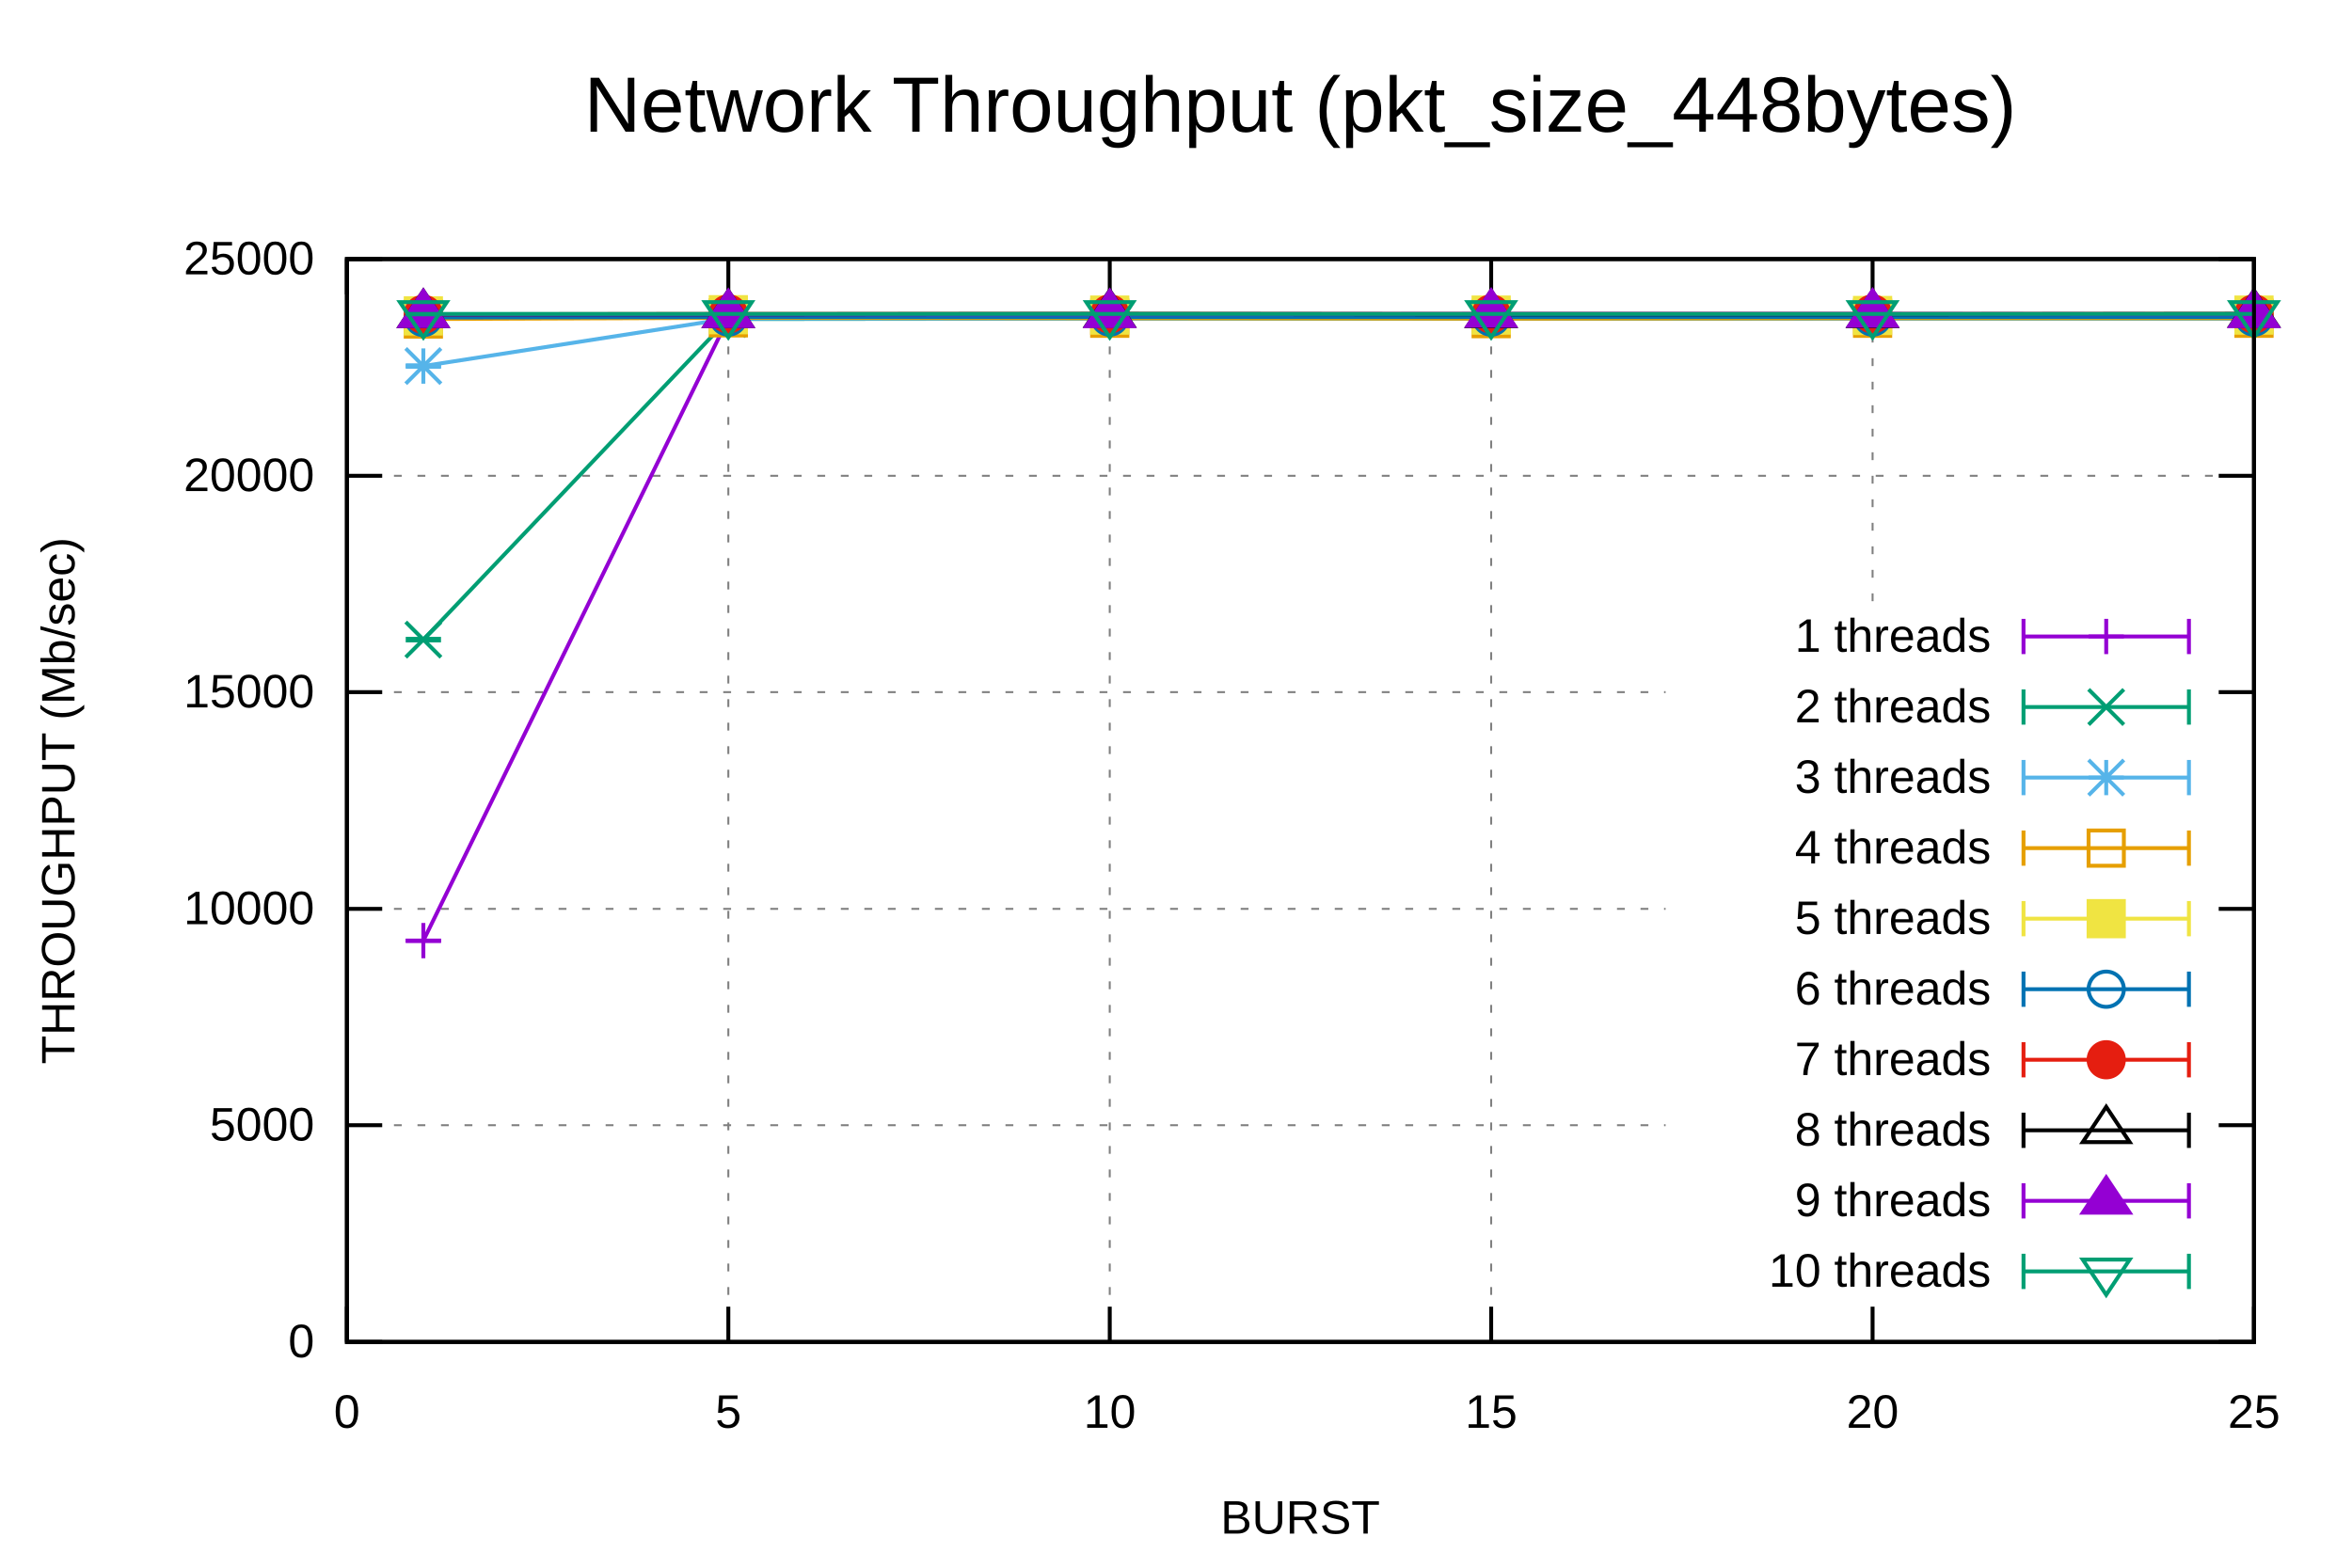
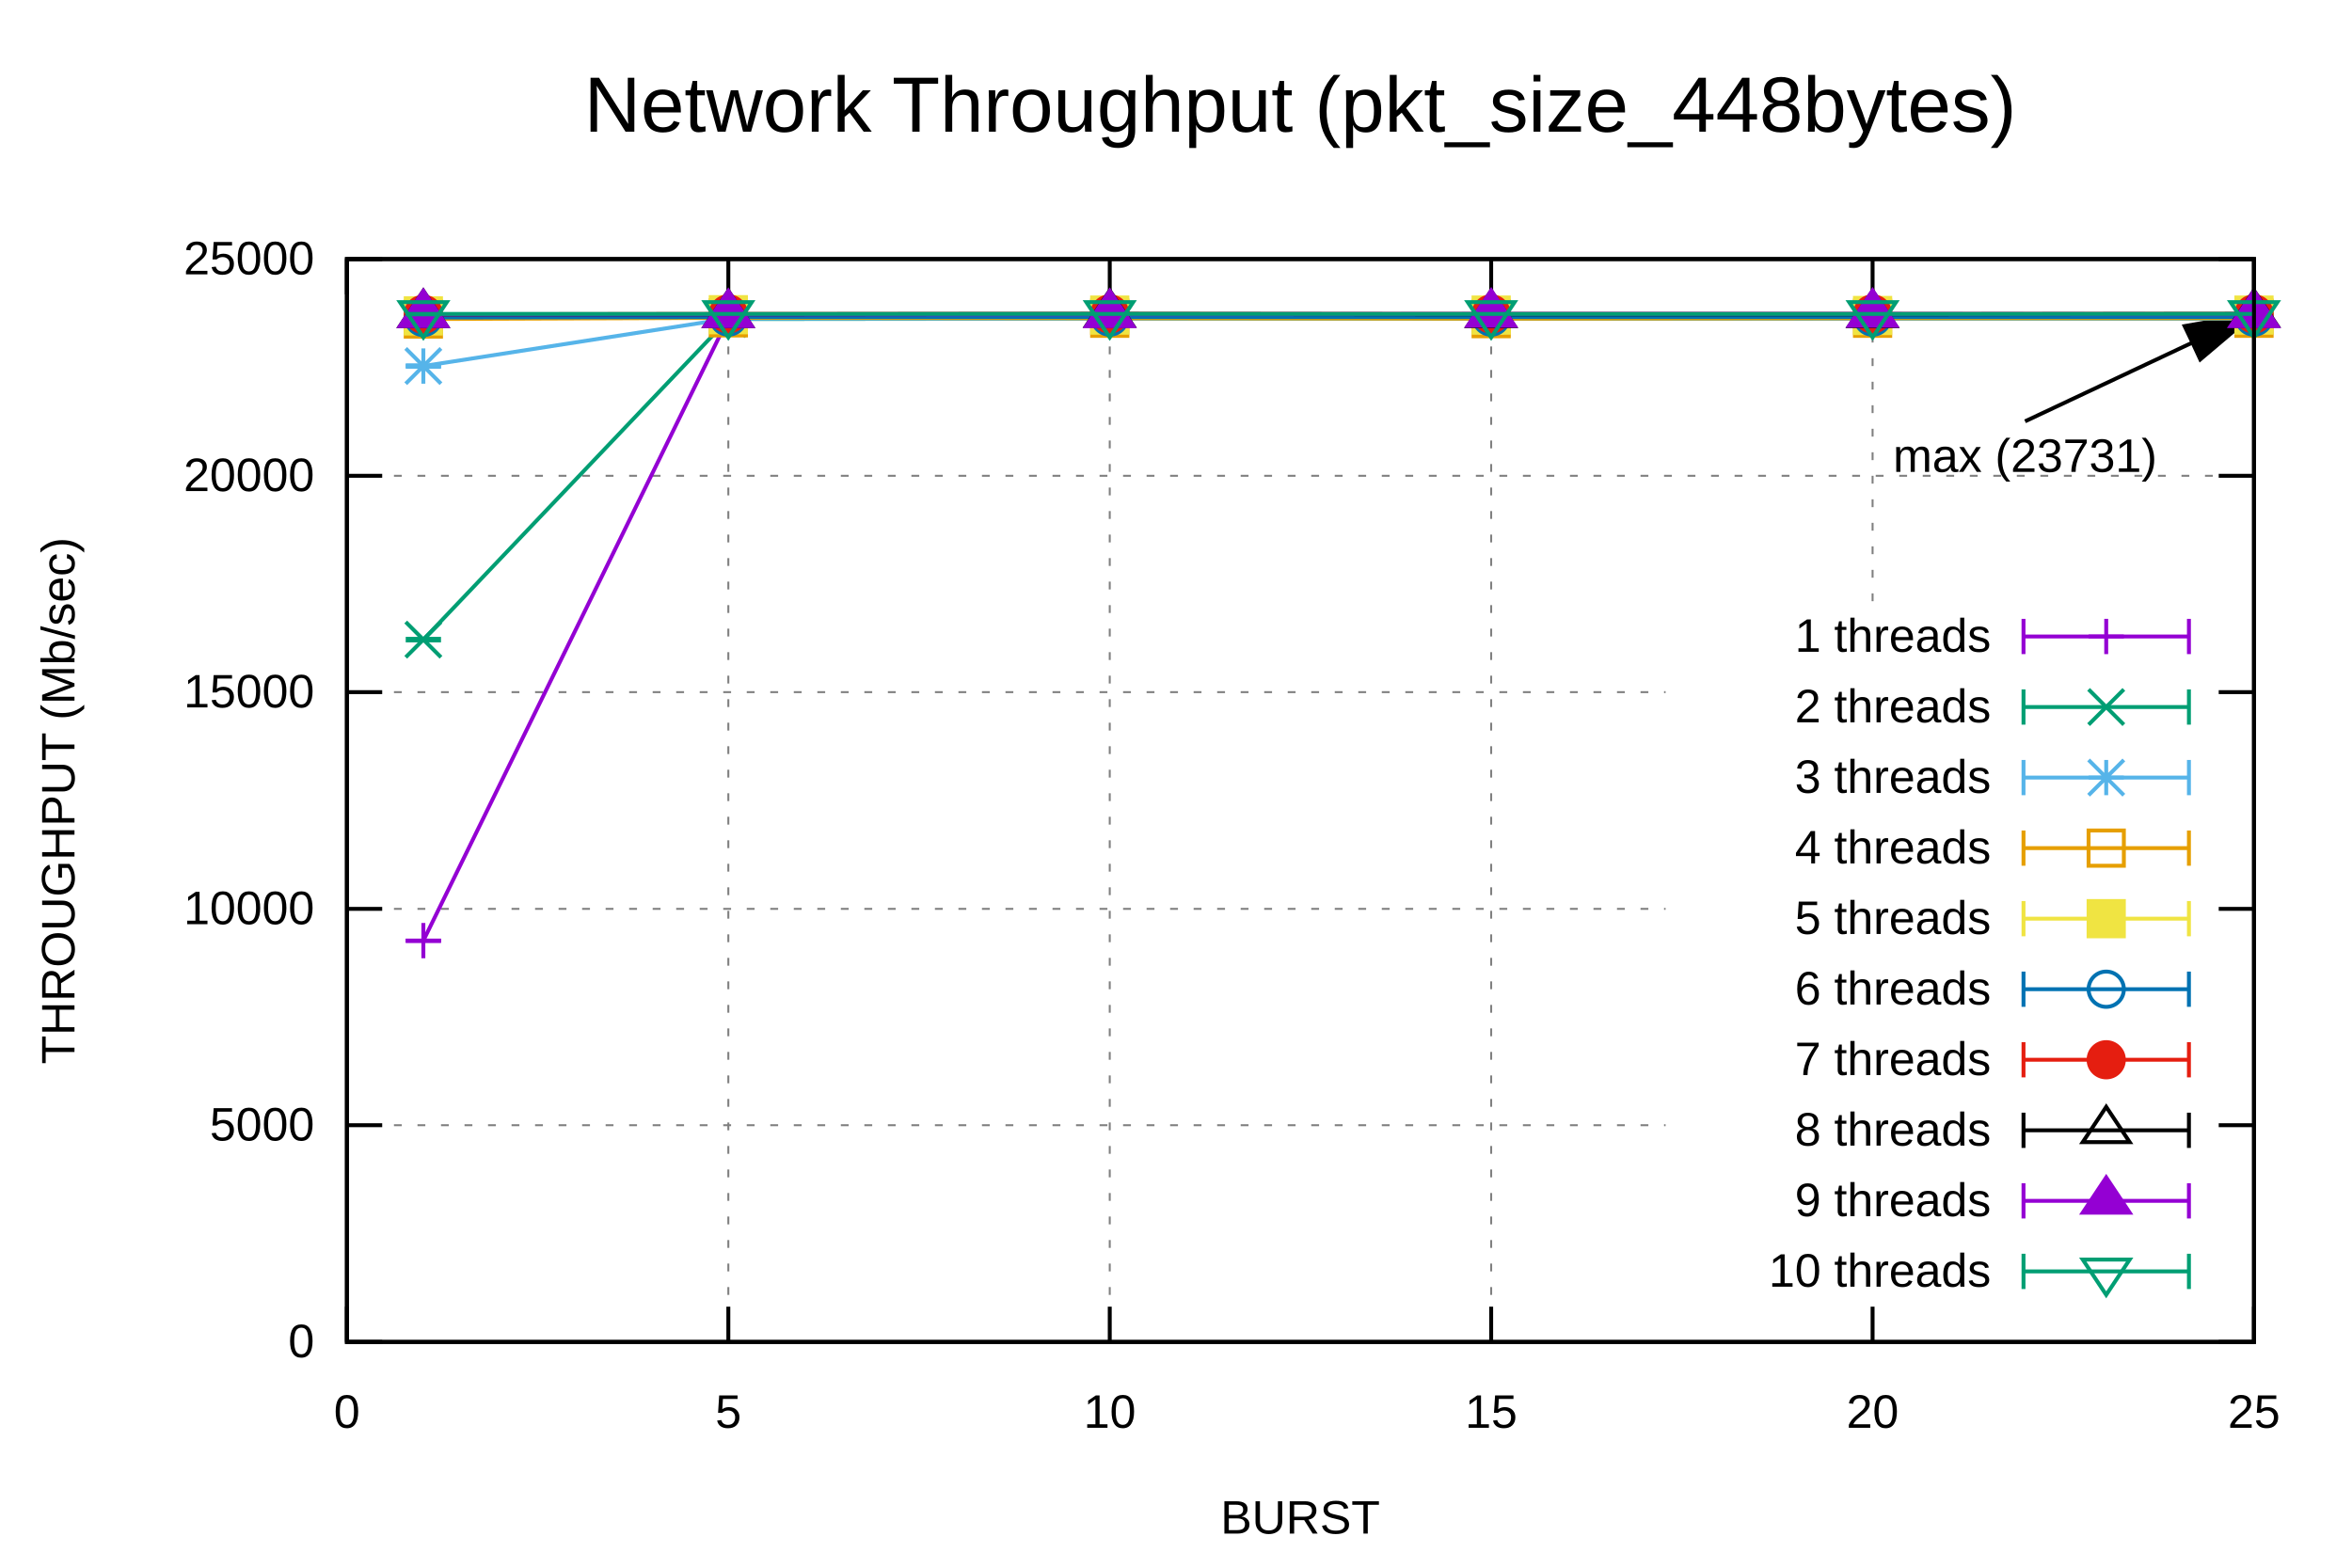
<svg xmlns="http://www.w3.org/2000/svg" xmlns:xlink="http://www.w3.org/1999/xlink" width="600" height="400" viewBox="0 0 600 400">
  <g id="gnuplot_canvas">
    <rect x="0" y="0" width="600" height="400" fill="none" />
    <defs>
      <circle id="gpDot" r="0.5" stroke-width="0.5" stroke="currentColor" />
      <path id="gpPt0" stroke-width="0.222" stroke="currentColor" d="M-1,0 h2 M0,-1 v2" />
      <path id="gpPt1" stroke-width="0.222" stroke="currentColor" d="M-1,-1 L1,1 M1,-1 L-1,1" />
      <path id="gpPt2" stroke-width="0.222" stroke="currentColor" d="M-1,0 L1,0 M0,-1 L0,1 M-1,-1 L1,1 M-1,1 L1,-1" />
      <rect id="gpPt3" stroke-width="0.222" stroke="currentColor" x="-1" y="-1" width="2" height="2" />
      <rect id="gpPt4" stroke-width="0.222" stroke="currentColor" fill="currentColor" x="-1" y="-1" width="2" height="2" />
      <circle id="gpPt5" stroke-width="0.222" stroke="currentColor" cx="0" cy="0" r="1" />
      <use xlink:href="#gpPt5" id="gpPt6" fill="currentColor" stroke="none" />
      <path id="gpPt7" stroke-width="0.222" stroke="currentColor" d="M0,-1.33 L-1.33,0.67 L1.33,0.67 z" />
      <use xlink:href="#gpPt7" id="gpPt8" fill="currentColor" stroke="none" />
      <use xlink:href="#gpPt7" id="gpPt9" stroke="currentColor" transform="rotate(180)" />
      <use xlink:href="#gpPt9" id="gpPt10" fill="currentColor" stroke="none" />
      <use xlink:href="#gpPt3" id="gpPt11" stroke="currentColor" transform="rotate(45)" />
      <use xlink:href="#gpPt11" id="gpPt12" fill="currentColor" stroke="none" />
      <path id="gpPt13" stroke-width="0.222" stroke="currentColor" d="M0,1.330 L1.265,0.411 L0.782,-1.067 L-0.782,-1.076 L-1.265,0.411 z" />
      <use xlink:href="#gpPt13" id="gpPt14" fill="currentColor" stroke="none" />
      <filter id="textbox" filterUnits="objectBoundingBox" x="0" y="0" height="1" width="1">
        <feFlood flood-color="white" flood-opacity="1" result="bgnd" />
        <feComposite in="SourceGraphic" in2="bgnd" operator="atop" />
      </filter>
      <filter id="greybox" filterUnits="objectBoundingBox" x="0" y="0" height="1" width="1">
        <feFlood flood-color="lightgrey" flood-opacity="1" result="grey" />
        <feComposite in="SourceGraphic" in2="grey" operator="atop" />
      </filter>
    </defs>
    <g fill="none" color="white" stroke="currentColor" stroke-width="1.00" stroke-linecap="butt" stroke-linejoin="miter">
</g>
    <g fill="none" color="black" stroke="currentColor" stroke-width="1.00" stroke-linecap="butt" stroke-linejoin="miter">
</g>
    <g fill="none" color="black" stroke="black" stroke-width="0.50" stroke-linecap="butt" stroke-linejoin="miter">
</g>
    <g fill="none" color="gray" stroke="currentColor" stroke-width="0.50" stroke-linecap="butt" stroke-linejoin="miter">
      <path stroke="gray" stroke-dasharray="2,4" class="gridline" d="M88.5,342.4 L575.0,342.4  " />
    </g>
    <g fill="none" color="gray" stroke="gray" stroke-width="1.00" stroke-linecap="butt" stroke-linejoin="miter">
</g>
    <g fill="none" color="black" stroke="currentColor" stroke-width="1.00" stroke-linecap="butt" stroke-linejoin="miter">
      <path stroke="black" d="M88.5,342.4 L97.5,342.4 M575.0,342.4 L566.0,342.4  " />
      <g transform="translate(80.2,346.3)" stroke="none" fill="black" font-family="arial" font-size="12.00" text-anchor="end">
        <text>
          <tspan font-family="arial"> 0</tspan>
        </text>
      </g>
    </g>
    <g fill="none" color="black" stroke="currentColor" stroke-width="1.00" stroke-linecap="butt" stroke-linejoin="miter">
</g>
    <g fill="none" color="black" stroke="black" stroke-width="0.50" stroke-linecap="butt" stroke-linejoin="miter">
</g>
    <g fill="none" color="gray" stroke="currentColor" stroke-width="0.50" stroke-linecap="butt" stroke-linejoin="miter">
      <path stroke="gray" stroke-dasharray="2,4" class="gridline" d="M88.5,287.1 L424.9,287.1 M566.7,287.1 L575.0,287.1  " />
    </g>
    <g fill="none" color="gray" stroke="gray" stroke-width="1.00" stroke-linecap="butt" stroke-linejoin="miter">
</g>
    <g fill="none" color="black" stroke="currentColor" stroke-width="1.00" stroke-linecap="butt" stroke-linejoin="miter">
      <path stroke="black" d="M88.5,287.1 L97.5,287.1 M575.0,287.1 L566.0,287.1  " />
      <g transform="translate(80.2,291.0)" stroke="none" fill="black" font-family="arial" font-size="12.00" text-anchor="end">
        <text>
          <tspan font-family="arial"> 5000</tspan>
        </text>
      </g>
    </g>
    <g fill="none" color="black" stroke="currentColor" stroke-width="1.00" stroke-linecap="butt" stroke-linejoin="miter">
</g>
    <g fill="none" color="black" stroke="black" stroke-width="0.50" stroke-linecap="butt" stroke-linejoin="miter">
</g>
    <g fill="none" color="gray" stroke="currentColor" stroke-width="0.50" stroke-linecap="butt" stroke-linejoin="miter">
      <path stroke="gray" stroke-dasharray="2,4" class="gridline" d="M88.5,231.9 L424.9,231.9 M566.7,231.9 L575.0,231.9  " />
    </g>
    <g fill="none" color="gray" stroke="gray" stroke-width="1.00" stroke-linecap="butt" stroke-linejoin="miter">
</g>
    <g fill="none" color="black" stroke="currentColor" stroke-width="1.00" stroke-linecap="butt" stroke-linejoin="miter">
      <path stroke="black" d="M88.5,231.9 L97.5,231.9 M575.0,231.9 L566.0,231.9  " />
      <g transform="translate(80.2,235.8)" stroke="none" fill="black" font-family="arial" font-size="12.00" text-anchor="end">
        <text>
          <tspan font-family="arial"> 10000</tspan>
        </text>
      </g>
    </g>
    <g fill="none" color="black" stroke="currentColor" stroke-width="1.00" stroke-linecap="butt" stroke-linejoin="miter">
</g>
    <g fill="none" color="black" stroke="black" stroke-width="0.50" stroke-linecap="butt" stroke-linejoin="miter">
</g>
    <g fill="none" color="gray" stroke="currentColor" stroke-width="0.50" stroke-linecap="butt" stroke-linejoin="miter">
      <path stroke="gray" stroke-dasharray="2,4" class="gridline" d="M88.5,176.6 L424.9,176.6 M566.7,176.6 L575.0,176.6  " />
    </g>
    <g fill="none" color="gray" stroke="gray" stroke-width="1.00" stroke-linecap="butt" stroke-linejoin="miter">
</g>
    <g fill="none" color="black" stroke="currentColor" stroke-width="1.00" stroke-linecap="butt" stroke-linejoin="miter">
      <path stroke="black" d="M88.5,176.6 L97.5,176.6 M575.0,176.6 L566.0,176.6  " />
      <g transform="translate(80.2,180.5)" stroke="none" fill="black" font-family="arial" font-size="12.00" text-anchor="end">
        <text>
          <tspan font-family="arial"> 15000</tspan>
        </text>
      </g>
    </g>
    <g fill="none" color="black" stroke="currentColor" stroke-width="1.00" stroke-linecap="butt" stroke-linejoin="miter">
</g>
    <g fill="none" color="black" stroke="black" stroke-width="0.50" stroke-linecap="butt" stroke-linejoin="miter">
</g>
    <g fill="none" color="gray" stroke="currentColor" stroke-width="0.50" stroke-linecap="butt" stroke-linejoin="miter">
      <path stroke="gray" stroke-dasharray="2,4" class="gridline" d="M88.5,121.4 L575.0,121.4  " />
    </g>
    <g fill="none" color="gray" stroke="gray" stroke-width="1.00" stroke-linecap="butt" stroke-linejoin="miter">
</g>
    <g fill="none" color="black" stroke="currentColor" stroke-width="1.00" stroke-linecap="butt" stroke-linejoin="miter">
      <path stroke="black" d="M88.5,121.4 L97.5,121.4 M575.0,121.4 L566.0,121.4  " />
      <g transform="translate(80.2,125.3)" stroke="none" fill="black" font-family="arial" font-size="12.00" text-anchor="end">
        <text>
          <tspan font-family="arial"> 20000</tspan>
        </text>
      </g>
    </g>
    <g fill="none" color="black" stroke="currentColor" stroke-width="1.00" stroke-linecap="butt" stroke-linejoin="miter">
</g>
    <g fill="none" color="black" stroke="black" stroke-width="0.50" stroke-linecap="butt" stroke-linejoin="miter">
</g>
    <g fill="none" color="gray" stroke="currentColor" stroke-width="0.50" stroke-linecap="butt" stroke-linejoin="miter">
      <path stroke="gray" stroke-dasharray="2,4" class="gridline" d="M88.5,66.1 L575.0,66.1  " />
    </g>
    <g fill="none" color="gray" stroke="gray" stroke-width="1.00" stroke-linecap="butt" stroke-linejoin="miter">
</g>
    <g fill="none" color="black" stroke="currentColor" stroke-width="1.00" stroke-linecap="butt" stroke-linejoin="miter">
      <path stroke="black" d="M88.5,66.1 L97.5,66.1 M575.0,66.1 L566.0,66.1  " />
      <g transform="translate(80.2,70.0)" stroke="none" fill="black" font-family="arial" font-size="12.00" text-anchor="end">
        <text>
          <tspan font-family="arial"> 25000</tspan>
        </text>
      </g>
    </g>
    <g fill="none" color="black" stroke="currentColor" stroke-width="1.00" stroke-linecap="butt" stroke-linejoin="miter">
</g>
    <g fill="none" color="black" stroke="black" stroke-width="0.50" stroke-linecap="butt" stroke-linejoin="miter">
</g>
    <g fill="none" color="gray" stroke="currentColor" stroke-width="0.50" stroke-linecap="butt" stroke-linejoin="miter">
      <path stroke="gray" stroke-dasharray="2,4" class="gridline" d="M88.5,342.4 L88.5,66.1  " />
    </g>
    <g fill="none" color="gray" stroke="gray" stroke-width="1.00" stroke-linecap="butt" stroke-linejoin="miter">
</g>
    <g fill="none" color="black" stroke="currentColor" stroke-width="1.00" stroke-linecap="butt" stroke-linejoin="miter">
      <path stroke="black" d="M88.5,342.4 L88.5,333.4 M88.5,66.1 L88.5,75.1  " />
      <g transform="translate(88.5,364.3)" stroke="none" fill="black" font-family="arial" font-size="12.00" text-anchor="middle">
        <text>
          <tspan font-family="arial"> 0</tspan>
        </text>
      </g>
    </g>
    <g fill="none" color="black" stroke="currentColor" stroke-width="1.00" stroke-linecap="butt" stroke-linejoin="miter">
</g>
    <g fill="none" color="black" stroke="black" stroke-width="0.50" stroke-linecap="butt" stroke-linejoin="miter">
</g>
    <g fill="none" color="gray" stroke="currentColor" stroke-width="0.50" stroke-linecap="butt" stroke-linejoin="miter">
      <path stroke="gray" stroke-dasharray="2,4" class="gridline" d="M185.8,342.4 L185.8,66.1  " />
    </g>
    <g fill="none" color="gray" stroke="gray" stroke-width="1.00" stroke-linecap="butt" stroke-linejoin="miter">
</g>
    <g fill="none" color="black" stroke="currentColor" stroke-width="1.00" stroke-linecap="butt" stroke-linejoin="miter">
      <path stroke="black" d="M185.8,342.4 L185.8,333.4 M185.8,66.1 L185.8,75.1  " />
      <g transform="translate(185.8,364.3)" stroke="none" fill="black" font-family="arial" font-size="12.00" text-anchor="middle">
        <text>
          <tspan font-family="arial"> 5</tspan>
        </text>
      </g>
    </g>
    <g fill="none" color="black" stroke="currentColor" stroke-width="1.00" stroke-linecap="butt" stroke-linejoin="miter">
</g>
    <g fill="none" color="black" stroke="black" stroke-width="0.50" stroke-linecap="butt" stroke-linejoin="miter">
</g>
    <g fill="none" color="gray" stroke="currentColor" stroke-width="0.50" stroke-linecap="butt" stroke-linejoin="miter">
      <path stroke="gray" stroke-dasharray="2,4" class="gridline" d="M283.1,342.4 L283.1,66.1  " />
    </g>
    <g fill="none" color="gray" stroke="gray" stroke-width="1.00" stroke-linecap="butt" stroke-linejoin="miter">
</g>
    <g fill="none" color="black" stroke="currentColor" stroke-width="1.00" stroke-linecap="butt" stroke-linejoin="miter">
      <path stroke="black" d="M283.1,342.4 L283.1,333.4 M283.1,66.1 L283.1,75.1  " />
      <g transform="translate(283.1,364.3)" stroke="none" fill="black" font-family="arial" font-size="12.00" text-anchor="middle">
        <text>
          <tspan font-family="arial"> 10</tspan>
        </text>
      </g>
    </g>
    <g fill="none" color="black" stroke="currentColor" stroke-width="1.00" stroke-linecap="butt" stroke-linejoin="miter">
</g>
    <g fill="none" color="black" stroke="black" stroke-width="0.50" stroke-linecap="butt" stroke-linejoin="miter">
</g>
    <g fill="none" color="gray" stroke="currentColor" stroke-width="0.50" stroke-linecap="butt" stroke-linejoin="miter">
      <path stroke="gray" stroke-dasharray="2,4" class="gridline" d="M380.4,342.4 L380.4,66.1  " />
    </g>
    <g fill="none" color="gray" stroke="gray" stroke-width="1.00" stroke-linecap="butt" stroke-linejoin="miter">
</g>
    <g fill="none" color="black" stroke="currentColor" stroke-width="1.00" stroke-linecap="butt" stroke-linejoin="miter">
      <path stroke="black" d="M380.4,342.4 L380.4,333.4 M380.4,66.1 L380.4,75.1  " />
      <g transform="translate(380.4,364.3)" stroke="none" fill="black" font-family="arial" font-size="12.00" text-anchor="middle">
        <text>
          <tspan font-family="arial"> 15</tspan>
        </text>
      </g>
    </g>
    <g fill="none" color="black" stroke="currentColor" stroke-width="1.00" stroke-linecap="butt" stroke-linejoin="miter">
</g>
    <g fill="none" color="black" stroke="black" stroke-width="0.50" stroke-linecap="butt" stroke-linejoin="miter">
</g>
    <g fill="none" color="gray" stroke="currentColor" stroke-width="0.50" stroke-linecap="butt" stroke-linejoin="miter">
      <path stroke="gray" stroke-dasharray="2,4" class="gridline" d="M477.7,342.4 L477.7,333.4 M477.7,153.4 L477.7,66.1  " />
    </g>
    <g fill="none" color="gray" stroke="gray" stroke-width="1.00" stroke-linecap="butt" stroke-linejoin="miter">
</g>
    <g fill="none" color="black" stroke="currentColor" stroke-width="1.00" stroke-linecap="butt" stroke-linejoin="miter">
      <path stroke="black" d="M477.7,342.4 L477.7,333.4 M477.7,66.1 L477.7,75.1  " />
      <g transform="translate(477.7,364.3)" stroke="none" fill="black" font-family="arial" font-size="12.00" text-anchor="middle">
        <text>
          <tspan font-family="arial"> 20</tspan>
        </text>
      </g>
    </g>
    <g fill="none" color="black" stroke="currentColor" stroke-width="1.00" stroke-linecap="butt" stroke-linejoin="miter">
</g>
    <g fill="none" color="black" stroke="black" stroke-width="0.50" stroke-linecap="butt" stroke-linejoin="miter">
</g>
    <g fill="none" color="gray" stroke="currentColor" stroke-width="0.50" stroke-linecap="butt" stroke-linejoin="miter">
      <path stroke="gray" stroke-dasharray="2,4" class="gridline" d="M575.0,342.4 L575.0,66.1  " />
    </g>
    <g fill="none" color="gray" stroke="gray" stroke-width="1.00" stroke-linecap="butt" stroke-linejoin="miter">
</g>
    <g fill="none" color="black" stroke="currentColor" stroke-width="1.00" stroke-linecap="butt" stroke-linejoin="miter">
      <path stroke="black" d="M575.0,342.4 L575.0,333.4 M575.0,66.1 L575.0,75.1  " />
      <g transform="translate(575.0,364.3)" stroke="none" fill="black" font-family="arial" font-size="12.00" text-anchor="middle">
        <text>
          <tspan font-family="arial"> 25</tspan>
        </text>
      </g>
    </g>
    <g fill="none" color="black" stroke="currentColor" stroke-width="1.00" stroke-linecap="butt" stroke-linejoin="miter">
</g>
    <g fill="none" color="black" stroke="currentColor" stroke-width="1.00" stroke-linecap="butt" stroke-linejoin="miter">
      <path stroke="black" d="M88.5,66.1 L88.5,342.4 L575.0,342.4 L575.0,66.1 L88.5,66.1 Z  " />
+       <g transform="translate(516.6,120.4)" stroke="none" fill="black" font-family="arial" font-size="12.00" text-anchor="middle">
+         <text>
+           <tspan font-family="arial">max (23731)</tspan>
+         </text>
+       </g>
+       <g stroke="none" shape-rendering="crispEdges">
+         <polygon fill="black" points="559.3,87.4 561.3,91.7 575.0,80.1 557.3,83.2 559.3,87.4 " />
+       </g>
+       <path stroke="black" d="M559.3,87.4 L561.3,91.7 L575.0,80.1 L557.3,83.2 L559.3,87.4 Z  " />
+       <path stroke="black" d="M516.6,107.5 L559.3,87.4  " />
    </g>
    <g fill="none" color="black" stroke="currentColor" stroke-width="1.00" stroke-linecap="butt" stroke-linejoin="miter">
      <g transform="translate(19.0,204.3) rotate(270)" stroke="none" fill="black" font-family="arial" font-size="12.00" text-anchor="middle">
        <text>
          <tspan font-family="arial">THROUGHPUT (Mb/sec)</tspan>
        </text>
      </g>
    </g>
    <g fill="none" color="black" stroke="currentColor" stroke-width="1.00" stroke-linecap="butt" stroke-linejoin="miter">
      <g transform="translate(331.7,391.3)" stroke="none" fill="black" font-family="arial" font-size="12.00" text-anchor="middle">
        <text>
          <tspan font-family="arial">BURST</tspan>
        </text>
      </g>
    </g>
    <g fill="none" color="black" stroke="currentColor" stroke-width="1.00" stroke-linecap="butt" stroke-linejoin="miter">
      <g transform="translate(331.7,33.6)" stroke="none" fill="black" font-family="arial" font-size="20.00" text-anchor="middle">
        <text>Network Throughput (pkt_size_448bytes)</text>
      </g>
    </g>
    <g fill="none" color="black" stroke="currentColor" stroke-width="1.00" stroke-linecap="butt" stroke-linejoin="miter">
</g>
    <g id="gnuplot_plot_1">
      <g fill="none" color="black" stroke="currentColor" stroke-width="1.00" stroke-linecap="butt" stroke-linejoin="miter">
        <g transform="translate(507.9,166.3)" stroke="none" fill="black" font-family="arial" font-size="12.00" text-anchor="end">
          <text>
            <tspan font-family="arial">1 threads</tspan>
          </text>
        </g>
      </g>
      <g fill="none" color="black" stroke="currentColor" stroke-width="1.00" stroke-linecap="butt" stroke-linejoin="miter">
        <path stroke="rgb(148,   0, 211)" d="M516.2,162.4 L558.4,162.4 M516.2,157.9 L516.2,166.9 M558.4,157.9 L558.4,166.9 M108.0,240.0 L185.8,81.2   L283.1,81.1 L380.4,81.1 L477.7,81.2 L575.0,81.0 M108.0,240.1 L108.0,240.0 M103.5,240.1 L112.5,240.1   M103.5,240.0 L112.5,240.0 M185.8,81.3 L185.8,81.1 M181.3,81.3 L190.3,81.3 M181.3,81.1 L190.3,81.1   M283.1,81.2 L283.1,81.0 M278.6,81.2 L287.6,81.2 M278.6,81.0 L287.6,81.0 M380.4,81.1 M375.9,81.1   L384.9,81.1 M375.9,81.1 L384.9,81.1 M477.7,81.2 L477.7,81.1 M473.2,81.2 L482.2,81.2 M473.2,81.1   L482.2,81.1 M575.0,81.1 L575.0,81.0 M570.5,81.1 L575.0,81.1 M570.5,81.0 L575.0,81.0  " />
        <use xlink:href="#gpPt0" transform="translate(108.0,240.0) scale(4.50)" color="rgb(148,   0, 211)" />
        <use xlink:href="#gpPt0" transform="translate(185.8,81.2) scale(4.50)" color="rgb(148,   0, 211)" />
        <use xlink:href="#gpPt0" transform="translate(283.1,81.1) scale(4.50)" color="rgb(148,   0, 211)" />
        <use xlink:href="#gpPt0" transform="translate(380.4,81.1) scale(4.50)" color="rgb(148,   0, 211)" />
        <use xlink:href="#gpPt0" transform="translate(477.7,81.2) scale(4.50)" color="rgb(148,   0, 211)" />
        <use xlink:href="#gpPt0" transform="translate(575.0,81.0) scale(4.50)" color="rgb(148,   0, 211)" />
        <use xlink:href="#gpPt0" transform="translate(537.3,162.4) scale(4.50)" color="rgb(148,   0, 211)" />
      </g>
    </g>
    <g id="gnuplot_plot_2">
      <g fill="none" color="black" stroke="currentColor" stroke-width="1.00" stroke-linecap="butt" stroke-linejoin="miter">
        <g transform="translate(507.9,184.3)" stroke="none" fill="black" font-family="arial" font-size="12.00" text-anchor="end">
          <text>
            <tspan font-family="arial">2 threads</tspan>
          </text>
        </g>
      </g>
      <g fill="none" color="black" stroke="currentColor" stroke-width="1.00" stroke-linecap="butt" stroke-linejoin="miter">
        <path stroke="rgb(  0, 158, 115)" d="M516.2,180.4 L558.4,180.4 M516.2,175.9 L516.2,184.9 M558.4,175.9 L558.4,184.9 M108.0,163.2 L185.8,81.4   L283.1,81.3 L380.4,81.3 L477.7,81.3 L575.0,81.3 M108.0,163.4 L108.0,163.0 M103.5,163.4 L112.5,163.4   M103.5,163.0 L112.5,163.0 M185.8,81.4 M181.3,81.4 L190.3,81.4 M181.3,81.4 L190.3,81.4 M283.1,81.4   L283.1,81.3 M278.6,81.4 L287.6,81.4 M278.6,81.3 L287.6,81.3 M380.4,81.3 M375.9,81.3 L384.9,81.3   M375.9,81.3 L384.9,81.3 M477.7,81.3 M473.2,81.3 L482.2,81.3 M473.2,81.3 L482.2,81.3 M575.0,81.3   M570.5,81.3 L575.0,81.3 M570.5,81.3 L575.0,81.3  " />
        <use xlink:href="#gpPt1" transform="translate(108.0,163.2) scale(4.50)" color="rgb(  0, 158, 115)" />
        <use xlink:href="#gpPt1" transform="translate(185.8,81.4) scale(4.50)" color="rgb(  0, 158, 115)" />
        <use xlink:href="#gpPt1" transform="translate(283.1,81.3) scale(4.50)" color="rgb(  0, 158, 115)" />
        <use xlink:href="#gpPt1" transform="translate(380.4,81.3) scale(4.50)" color="rgb(  0, 158, 115)" />
        <use xlink:href="#gpPt1" transform="translate(477.7,81.3) scale(4.50)" color="rgb(  0, 158, 115)" />
        <use xlink:href="#gpPt1" transform="translate(575.0,81.3) scale(4.50)" color="rgb(  0, 158, 115)" />
        <use xlink:href="#gpPt1" transform="translate(537.3,180.4) scale(4.50)" color="rgb(  0, 158, 115)" />
      </g>
    </g>
    <g id="gnuplot_plot_3">
      <g fill="none" color="black" stroke="currentColor" stroke-width="1.00" stroke-linecap="butt" stroke-linejoin="miter">
        <g transform="translate(507.9,202.3)" stroke="none" fill="black" font-family="arial" font-size="12.00" text-anchor="end">
          <text>
            <tspan font-family="arial">3 threads</tspan>
          </text>
        </g>
      </g>
      <g fill="none" color="black" stroke="currentColor" stroke-width="1.00" stroke-linecap="butt" stroke-linejoin="miter">
        <path stroke="rgb( 86, 180, 233)" d="M516.2,198.4 L558.4,198.4 M516.2,193.9 L516.2,202.9 M558.4,193.9 L558.4,202.9 M108.0,93.4 L185.8,81.3   L283.1,81.3 L380.4,81.2 L477.7,81.3 L575.0,81.3 M108.0,93.6 L108.0,93.2 M103.5,93.6 L112.5,93.6   M103.5,93.2 L112.5,93.2 M185.8,81.3 L185.8,81.2 M181.3,81.3 L190.3,81.3 M181.3,81.2 L190.3,81.2   M283.1,81.3 M278.6,81.3 L287.6,81.3 M278.6,81.3 L287.6,81.3 M380.4,81.2 M375.9,81.2 L384.9,81.2   M375.9,81.2 L384.9,81.2 M477.7,81.3 M473.2,81.3 L482.2,81.3 M473.2,81.3 L482.2,81.3 M575.0,81.4   L575.0,81.2 M570.5,81.4 L575.0,81.4 M570.5,81.2 L575.0,81.2  " />
        <use xlink:href="#gpPt2" transform="translate(108.0,93.4) scale(4.50)" color="rgb( 86, 180, 233)" />
        <use xlink:href="#gpPt2" transform="translate(185.8,81.3) scale(4.50)" color="rgb( 86, 180, 233)" />
        <use xlink:href="#gpPt2" transform="translate(283.1,81.3) scale(4.50)" color="rgb( 86, 180, 233)" />
        <use xlink:href="#gpPt2" transform="translate(380.4,81.2) scale(4.50)" color="rgb( 86, 180, 233)" />
        <use xlink:href="#gpPt2" transform="translate(477.7,81.3) scale(4.50)" color="rgb( 86, 180, 233)" />
        <use xlink:href="#gpPt2" transform="translate(575.0,81.3) scale(4.50)" color="rgb( 86, 180, 233)" />
        <use xlink:href="#gpPt2" transform="translate(537.3,198.4) scale(4.50)" color="rgb( 86, 180, 233)" />
      </g>
    </g>
    <g id="gnuplot_plot_4">
      <g fill="none" color="black" stroke="currentColor" stroke-width="1.00" stroke-linecap="butt" stroke-linejoin="miter">
        <g transform="translate(507.9,220.3)" stroke="none" fill="black" font-family="arial" font-size="12.00" text-anchor="end">
          <text>
            <tspan font-family="arial">4 threads</tspan>
          </text>
        </g>
      </g>
      <g fill="none" color="black" stroke="currentColor" stroke-width="1.00" stroke-linecap="butt" stroke-linejoin="miter">
        <path stroke="rgb(230, 159,   0)" d="M516.2,216.4 L558.4,216.4 M516.2,211.9 L516.2,220.9 M558.4,211.9 L558.4,220.9 M108.0,81.4 L185.8,81.1   L283.1,81.2 L380.4,81.3 L477.7,81.2 L575.0,81.2 M108.0,81.4 L108.0,81.3 M103.5,81.4 L112.5,81.4   M103.5,81.3 L112.5,81.3 M185.8,81.2 L185.8,80.9 M181.3,81.2 L190.3,81.2 M181.3,80.9 L190.3,80.9   M283.1,81.2 M278.6,81.2 L287.6,81.2 M278.6,81.2 L287.6,81.2 M380.4,81.3 L380.4,81.2 M375.9,81.3   L384.9,81.3 M375.9,81.2 L384.9,81.2 M477.7,81.3 L477.7,81.2 M473.2,81.3 L482.2,81.3 M473.2,81.2   L482.2,81.2 M575.0,81.3 L575.0,81.2 M570.5,81.3 L575.0,81.3 M570.5,81.2 L575.0,81.2  " />
        <use xlink:href="#gpPt3" transform="translate(108.0,81.4) scale(4.50)" color="rgb(230, 159,   0)" />
        <use xlink:href="#gpPt3" transform="translate(185.8,81.1) scale(4.50)" color="rgb(230, 159,   0)" />
        <use xlink:href="#gpPt3" transform="translate(283.1,81.2) scale(4.50)" color="rgb(230, 159,   0)" />
        <use xlink:href="#gpPt3" transform="translate(380.4,81.3) scale(4.50)" color="rgb(230, 159,   0)" />
        <use xlink:href="#gpPt3" transform="translate(477.7,81.2) scale(4.50)" color="rgb(230, 159,   0)" />
        <use xlink:href="#gpPt3" transform="translate(575.0,81.2) scale(4.50)" color="rgb(230, 159,   0)" />
        <use xlink:href="#gpPt3" transform="translate(537.3,216.4) scale(4.50)" color="rgb(230, 159,   0)" />
      </g>
    </g>
    <g id="gnuplot_plot_5">
      <g fill="none" color="black" stroke="currentColor" stroke-width="1.00" stroke-linecap="butt" stroke-linejoin="miter">
        <g transform="translate(507.9,238.3)" stroke="none" fill="black" font-family="arial" font-size="12.00" text-anchor="end">
          <text>
            <tspan font-family="arial">5 threads</tspan>
          </text>
        </g>
      </g>
      <g fill="none" color="black" stroke="currentColor" stroke-width="1.00" stroke-linecap="butt" stroke-linejoin="miter">
        <path stroke="rgb(240, 228,  66)" d="M516.2,234.4 L558.4,234.4 M516.2,229.9 L516.2,238.9 M558.4,229.9 L558.4,238.9 M108.0,80.6 L185.8,80.3   L283.1,80.4 L380.4,80.4 L477.7,80.5 L575.0,80.4 M108.0,80.8 L108.0,80.5 M103.5,80.8 L112.5,80.8   M103.5,80.5 L112.5,80.5 M185.8,80.4 L185.8,80.3 M181.3,80.4 L190.3,80.4 M181.3,80.3 L190.3,80.3   M283.1,80.4 L283.1,80.3 M278.6,80.4 L287.6,80.4 M278.6,80.3 L287.6,80.3 M380.4,80.4 M375.9,80.4   L384.9,80.4 M375.9,80.4 L384.9,80.4 M477.7,80.7 L477.7,80.4 M473.2,80.7 L482.2,80.7 M473.2,80.4   L482.2,80.4 M575.0,80.4 M570.5,80.4 L575.0,80.4 M570.5,80.4 L575.0,80.4  " />
        <use xlink:href="#gpPt4" transform="translate(108.0,80.6) scale(4.50)" color="rgb(240, 228,  66)" />
        <use xlink:href="#gpPt4" transform="translate(185.8,80.3) scale(4.50)" color="rgb(240, 228,  66)" />
        <use xlink:href="#gpPt4" transform="translate(283.1,80.4) scale(4.50)" color="rgb(240, 228,  66)" />
        <use xlink:href="#gpPt4" transform="translate(380.4,80.4) scale(4.50)" color="rgb(240, 228,  66)" />
        <use xlink:href="#gpPt4" transform="translate(477.7,80.5) scale(4.50)" color="rgb(240, 228,  66)" />
        <use xlink:href="#gpPt4" transform="translate(575.0,80.4) scale(4.50)" color="rgb(240, 228,  66)" />
        <use xlink:href="#gpPt4" transform="translate(537.3,234.4) scale(4.50)" color="rgb(240, 228,  66)" />
      </g>
    </g>
    <g id="gnuplot_plot_6">
      <g fill="none" color="black" stroke="currentColor" stroke-width="1.00" stroke-linecap="butt" stroke-linejoin="miter">
        <g transform="translate(507.9,256.3)" stroke="none" fill="black" font-family="arial" font-size="12.00" text-anchor="end">
          <text>
            <tspan font-family="arial">6 threads</tspan>
          </text>
        </g>
      </g>
      <g fill="none" color="black" stroke="currentColor" stroke-width="1.00" stroke-linecap="butt" stroke-linejoin="miter">
        <path stroke="rgb(  0, 114, 178)" d="M516.2,252.4 L558.4,252.4 M516.2,247.9 L516.2,256.9 M558.4,247.9 L558.4,256.9 M108.0,81.0 L185.8,80.9   L283.1,80.9 L380.4,80.9 L477.7,80.9 L575.0,80.9 M108.0,81.0 M103.5,81.0 L112.5,81.0 M103.5,81.0   L112.5,81.0 M185.8,80.9 M181.3,80.9 L190.3,80.9 M181.3,80.9 L190.3,80.9 M283.1,80.9 M278.6,80.9   L287.6,80.9 M278.6,80.9 L287.6,80.9 M380.4,80.9 M375.9,80.9 L384.9,80.9 M375.9,80.9 L384.9,80.9   M477.7,81.0 L477.7,80.9 M473.2,81.0 L482.2,81.0 M473.2,80.9 L482.2,80.9 M575.0,81.0 L575.0,80.9   M570.5,81.0 L575.0,81.0 M570.5,80.9 L575.0,80.9  " />
        <use xlink:href="#gpPt5" transform="translate(108.0,81.0) scale(4.50)" color="rgb(  0, 114, 178)" />
        <use xlink:href="#gpPt5" transform="translate(185.8,80.9) scale(4.50)" color="rgb(  0, 114, 178)" />
        <use xlink:href="#gpPt5" transform="translate(283.1,80.9) scale(4.50)" color="rgb(  0, 114, 178)" />
        <use xlink:href="#gpPt5" transform="translate(380.4,80.9) scale(4.50)" color="rgb(  0, 114, 178)" />
        <use xlink:href="#gpPt5" transform="translate(477.7,80.9) scale(4.50)" color="rgb(  0, 114, 178)" />
        <use xlink:href="#gpPt5" transform="translate(575.0,80.9) scale(4.50)" color="rgb(  0, 114, 178)" />
        <use xlink:href="#gpPt5" transform="translate(537.3,252.4) scale(4.50)" color="rgb(  0, 114, 178)" />
      </g>
    </g>
    <g id="gnuplot_plot_7">
      <g fill="none" color="black" stroke="currentColor" stroke-width="1.00" stroke-linecap="butt" stroke-linejoin="miter">
        <g transform="translate(507.9,274.3)" stroke="none" fill="black" font-family="arial" font-size="12.00" text-anchor="end">
          <text>
            <tspan font-family="arial">7 threads</tspan>
          </text>
        </g>
      </g>
      <g fill="none" color="black" stroke="currentColor" stroke-width="1.00" stroke-linecap="butt" stroke-linejoin="miter">
        <path stroke="rgb(229,  30,  16)" d="M516.2,270.4 L558.4,270.4 M516.2,265.9 L516.2,274.9 M558.4,265.9 L558.4,274.9 M108.0,80.2 L185.8,80.1   L283.1,80.1 L380.4,80.1 L477.7,80.1 L575.0,80.1 M108.0,80.2 M103.5,80.2 L112.5,80.2 M103.5,80.2   L112.5,80.2 M185.8,80.1 M181.3,80.1 L190.3,80.1 M181.3,80.1 L190.3,80.1 M283.1,80.1 M278.6,80.1   L287.6,80.1 M278.6,80.1 L287.6,80.1 M380.4,80.1 M375.9,80.1 L384.9,80.1 M375.9,80.1 L384.9,80.1   M477.7,80.1 M473.2,80.1 L482.2,80.1 M473.2,80.1 L482.2,80.1 M575.0,80.1 M570.5,80.1 L575.0,80.1   M570.5,80.1 L575.0,80.1  " />
        <use xlink:href="#gpPt6" transform="translate(108.0,80.2) scale(4.50)" color="rgb(229,  30,  16)" />
        <use xlink:href="#gpPt6" transform="translate(185.8,80.1) scale(4.50)" color="rgb(229,  30,  16)" />
        <use xlink:href="#gpPt6" transform="translate(283.1,80.1) scale(4.50)" color="rgb(229,  30,  16)" />
        <use xlink:href="#gpPt6" transform="translate(380.4,80.1) scale(4.50)" color="rgb(229,  30,  16)" />
        <use xlink:href="#gpPt6" transform="translate(477.7,80.1) scale(4.50)" color="rgb(229,  30,  16)" />
        <use xlink:href="#gpPt6" transform="translate(575.0,80.1) scale(4.50)" color="rgb(229,  30,  16)" />
        <use xlink:href="#gpPt6" transform="translate(537.3,270.4) scale(4.50)" color="rgb(229,  30,  16)" />
      </g>
    </g>
    <g id="gnuplot_plot_8">
      <g fill="none" color="black" stroke="currentColor" stroke-width="1.00" stroke-linecap="butt" stroke-linejoin="miter">
        <g transform="translate(507.9,292.3)" stroke="none" fill="black" font-family="arial" font-size="12.00" text-anchor="end">
          <text>
            <tspan font-family="arial">8 threads</tspan>
          </text>
        </g>
      </g>
      <g fill="none" color="black" stroke="currentColor" stroke-width="1.00" stroke-linecap="butt" stroke-linejoin="miter">
        <path stroke="rgb(  0,   0,   0)" d="M516.2,288.4 L558.4,288.4 M516.2,283.9 L516.2,292.9 M558.4,283.9 L558.4,292.9 M108.0,80.2 L185.8,80.2   L283.1,80.1 L380.4,80.2 L477.7,80.2 L575.0,80.1 M108.0,80.2 M103.5,80.2 L112.5,80.2 M103.5,80.2   L112.5,80.2 M185.8,80.2 M181.3,80.2 L190.3,80.2 M181.3,80.2 L190.3,80.2 M283.1,80.2 L283.1,80.1   M278.6,80.2 L287.6,80.2 M278.6,80.1 L287.6,80.1 M380.4,80.2 M375.9,80.2 L384.9,80.2 M375.9,80.2   L384.9,80.2 M477.7,80.2 M473.2,80.2 L482.2,80.2 M473.2,80.2 L482.2,80.2 M575.0,80.2 L575.0,80.1   M570.5,80.2 L575.0,80.2 M570.5,80.1 L575.0,80.1  " />
        <use xlink:href="#gpPt7" transform="translate(108.0,80.2) scale(4.50)" color="rgb(  0,   0,   0)" />
        <use xlink:href="#gpPt7" transform="translate(185.8,80.2) scale(4.50)" color="rgb(  0,   0,   0)" />
        <use xlink:href="#gpPt7" transform="translate(283.1,80.1) scale(4.50)" color="rgb(  0,   0,   0)" />
        <use xlink:href="#gpPt7" transform="translate(380.4,80.2) scale(4.50)" color="rgb(  0,   0,   0)" />
        <use xlink:href="#gpPt7" transform="translate(477.7,80.2) scale(4.50)" color="rgb(  0,   0,   0)" />
        <use xlink:href="#gpPt7" transform="translate(575.0,80.1) scale(4.50)" color="rgb(  0,   0,   0)" />
        <use xlink:href="#gpPt7" transform="translate(537.3,288.4) scale(4.50)" color="rgb(  0,   0,   0)" />
      </g>
    </g>
    <g id="gnuplot_plot_9">
      <g fill="none" color="black" stroke="currentColor" stroke-width="1.00" stroke-linecap="butt" stroke-linejoin="miter">
        <g transform="translate(507.9,310.3)" stroke="none" fill="black" font-family="arial" font-size="12.00" text-anchor="end">
          <text>
            <tspan font-family="arial">9 threads</tspan>
          </text>
        </g>
      </g>
      <g fill="none" color="black" stroke="currentColor" stroke-width="1.00" stroke-linecap="butt" stroke-linejoin="miter">
        <path stroke="rgb(148,   0, 211)" d="M516.2,306.4 L558.4,306.4 M516.2,301.9 L516.2,310.9 M558.4,301.9 L558.4,310.9 M108.0,80.2 L185.8,80.2   L283.1,80.2 L380.4,80.1 L477.7,80.1 L575.0,80.2 M108.0,80.2 M103.5,80.2 L112.5,80.2 M103.5,80.2   L112.5,80.2 M185.8,80.2 L185.8,80.1 M181.3,80.2 L190.3,80.2 M181.3,80.1 L190.3,80.1 M283.1,80.2   L283.1,80.1 M278.6,80.2 L287.6,80.2 M278.6,80.1 L287.6,80.1 M380.4,80.2 L380.4,80.1 M375.9,80.2   L384.9,80.2 M375.9,80.1 L384.9,80.1 M477.7,80.1 M473.2,80.1 L482.2,80.1 M473.2,80.1 L482.2,80.1   M575.0,80.2 L575.0,80.1 M570.5,80.2 L575.0,80.2 M570.5,80.1 L575.0,80.1  " />
        <use xlink:href="#gpPt8" transform="translate(108.0,80.2) scale(4.50)" color="rgb(148,   0, 211)" />
        <use xlink:href="#gpPt8" transform="translate(185.8,80.2) scale(4.50)" color="rgb(148,   0, 211)" />
        <use xlink:href="#gpPt8" transform="translate(283.1,80.2) scale(4.50)" color="rgb(148,   0, 211)" />
        <use xlink:href="#gpPt8" transform="translate(380.4,80.1) scale(4.50)" color="rgb(148,   0, 211)" />
        <use xlink:href="#gpPt8" transform="translate(477.7,80.1) scale(4.50)" color="rgb(148,   0, 211)" />
        <use xlink:href="#gpPt8" transform="translate(575.0,80.2) scale(4.50)" color="rgb(148,   0, 211)" />
        <use xlink:href="#gpPt8" transform="translate(537.3,306.4) scale(4.50)" color="rgb(148,   0, 211)" />
      </g>
    </g>
    <g id="gnuplot_plot_10">
      <g fill="none" color="black" stroke="currentColor" stroke-width="1.00" stroke-linecap="butt" stroke-linejoin="miter">
        <g transform="translate(507.9,328.3)" stroke="none" fill="black" font-family="arial" font-size="12.00" text-anchor="end">
          <text>
            <tspan font-family="arial">10 threads</tspan>
          </text>
        </g>
      </g>
      <g fill="none" color="black" stroke="currentColor" stroke-width="1.00" stroke-linecap="butt" stroke-linejoin="miter">
        <path stroke="rgb(  0, 158, 115)" d="M516.2,324.4 L558.4,324.4 M516.2,319.9 L516.2,328.9 M558.4,319.9 L558.4,328.9 M108.0,80.1 L185.8,80.1   L283.1,80.1 L380.4,80.1 L477.7,80.1 L575.0,80.1 M108.0,80.2 L108.0,80.1 M103.5,80.2 L112.5,80.2   M103.5,80.1 L112.5,80.1 M185.8,80.1 M181.3,80.1 L190.3,80.1 M181.3,80.1 L190.3,80.1 M283.1,80.1   M278.6,80.1 L287.6,80.1 M278.6,80.1 L287.6,80.1 M380.4,80.1 M375.9,80.1 L384.9,80.1 M375.9,80.1   L384.9,80.1 M477.7,80.1 M473.2,80.1 L482.2,80.1 M473.2,80.1 L482.2,80.1 M575.0,80.1 M570.5,80.1   L575.0,80.1 M570.5,80.1 L575.0,80.1  " />
        <use xlink:href="#gpPt9" transform="translate(108.0,80.1) scale(4.50)" color="rgb(  0, 158, 115)" />
        <use xlink:href="#gpPt9" transform="translate(185.8,80.1) scale(4.50)" color="rgb(  0, 158, 115)" />
        <use xlink:href="#gpPt9" transform="translate(283.1,80.1) scale(4.50)" color="rgb(  0, 158, 115)" />
        <use xlink:href="#gpPt9" transform="translate(380.4,80.1) scale(4.50)" color="rgb(  0, 158, 115)" />
        <use xlink:href="#gpPt9" transform="translate(477.7,80.1) scale(4.50)" color="rgb(  0, 158, 115)" />
        <use xlink:href="#gpPt9" transform="translate(575.0,80.1) scale(4.50)" color="rgb(  0, 158, 115)" />
        <use xlink:href="#gpPt9" transform="translate(537.3,324.4) scale(4.50)" color="rgb(  0, 158, 115)" />
      </g>
    </g>
    <g fill="none" color="white" stroke="rgb(  0, 158, 115)" stroke-width="2.00" stroke-linecap="butt" stroke-linejoin="miter">
</g>
    <g fill="none" color="black" stroke="currentColor" stroke-width="2.00" stroke-linecap="butt" stroke-linejoin="miter">
</g>
    <g fill="none" color="black" stroke="black" stroke-width="1.00" stroke-linecap="butt" stroke-linejoin="miter">
</g>
    <g fill="none" color="black" stroke="currentColor" stroke-width="1.00" stroke-linecap="butt" stroke-linejoin="miter">
      <path stroke="black" d="M88.5,66.1 L88.5,342.4 L575.0,342.4 L575.0,66.1 L88.5,66.1 Z  " />
    </g>
    <g fill="none" color="black" stroke="currentColor" stroke-width="1.00" stroke-linecap="butt" stroke-linejoin="miter">
</g>
  </g>
</svg>
